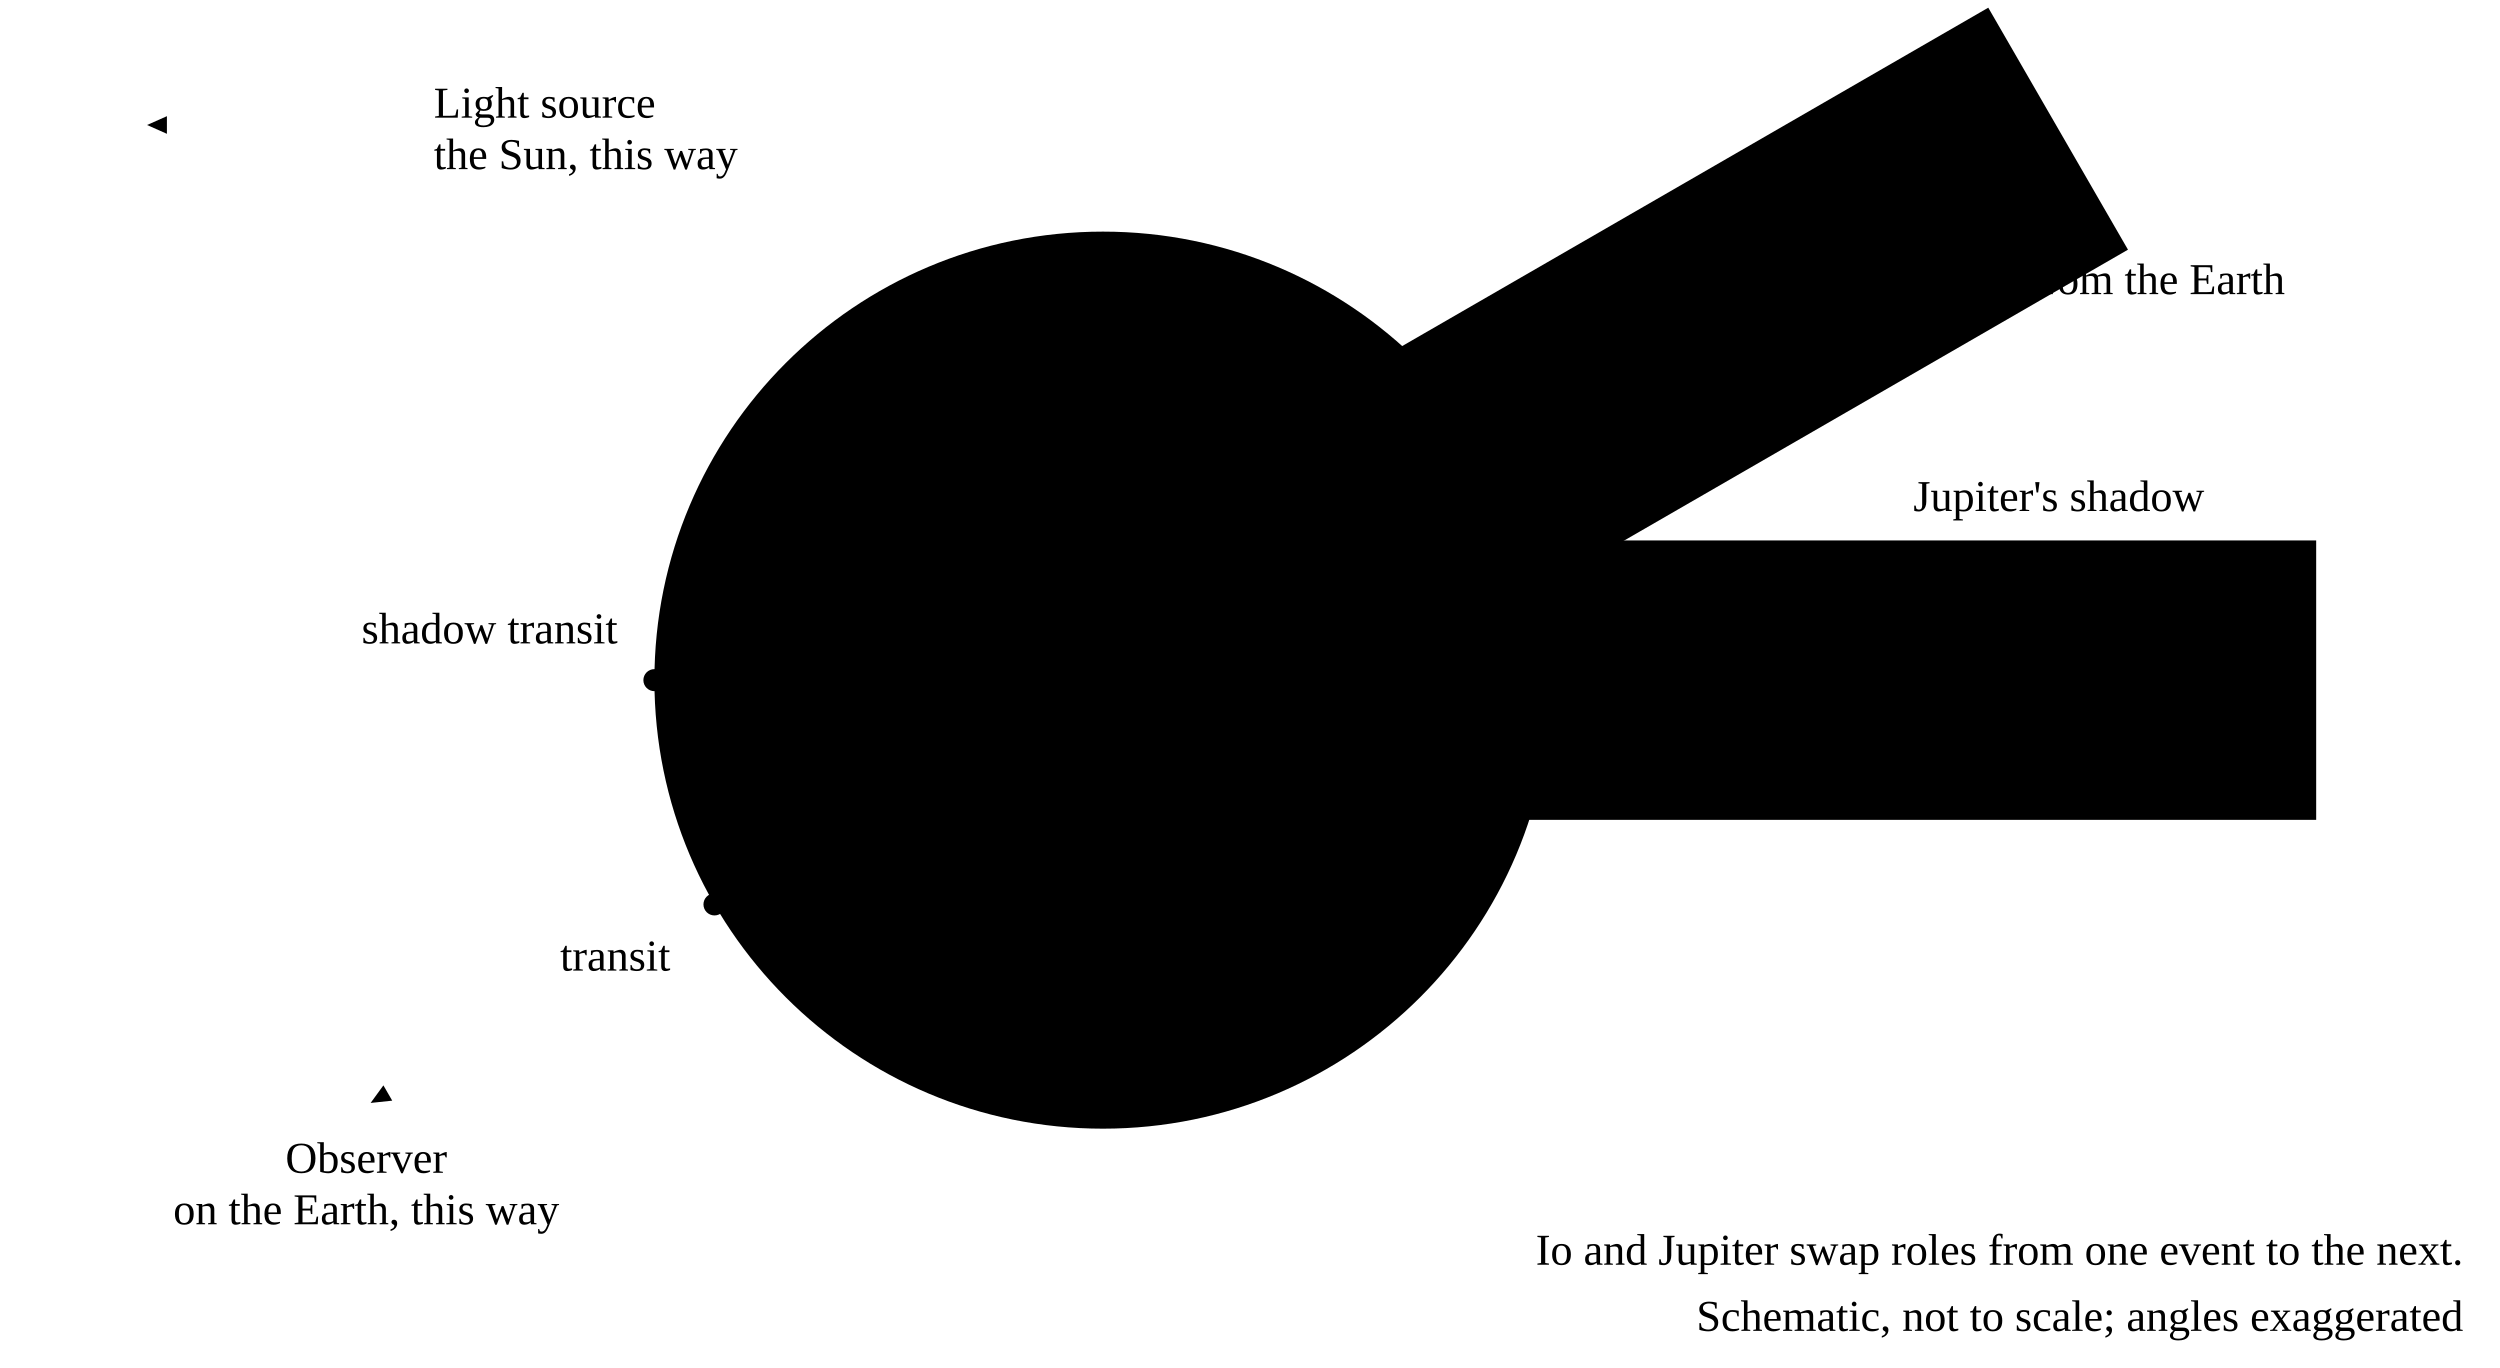
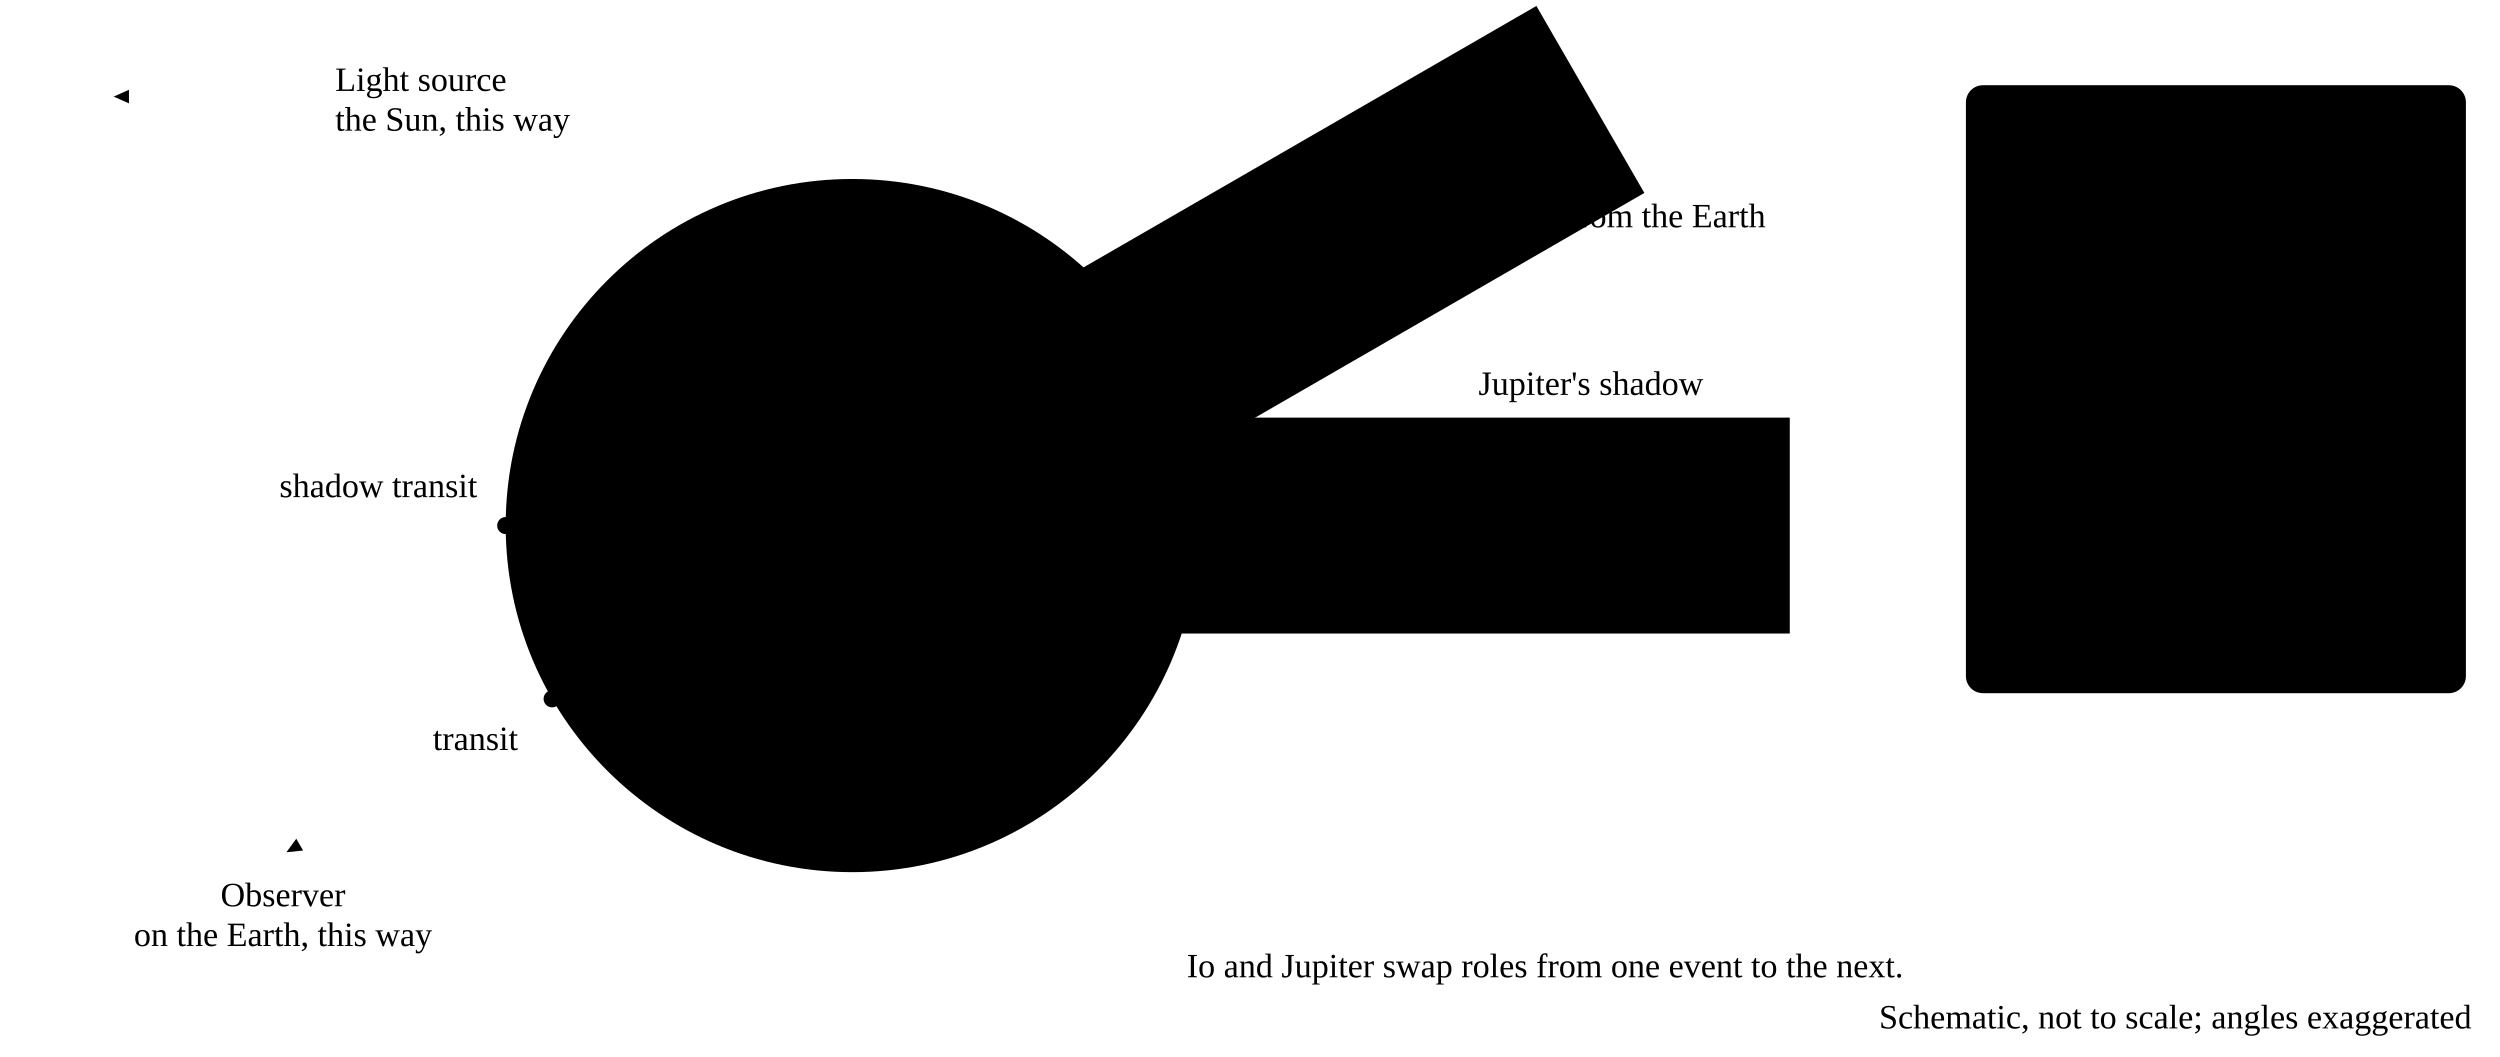
- <svg xmlns="http://www.w3.org/2000/svg" viewBox="0 0 680 372" role="img" class="figsvg">
+ <svg xmlns="http://www.w3.org/2000/svg" viewBox="0 0 880 372" role="img" class="figsvg">
  <defs>
    <marker id="arrow" viewBox="0 0 10 10" refX="9" refY="5" markerWidth="6" markerHeight="6" orient="auto-start-reverse">
      <path d="M 0 1 L 9 5 L 0 9 z" class="arrowhead" />
    </marker>
  </defs>
  <rect x="300" y="147" width="330" height="76" class="cone-deep" />
  <text x="560" y="139" text-anchor="middle" class="label-dim">Jupiter's shadow</text>
  <polygon points="319,217.91 578.81,67.91 540.81,2.09 281,152.09" class="cone" />
  <text x="515.87" y="80" text-anchor="start" class="label-dim">hidden from the Earth</text>
  <circle cx="300" cy="185" r="122" class="rule dashed" />
  <circle cx="300" cy="185" r="38" class="body" />
  <text x="300" y="183" text-anchor="middle" class="label">Jupiter</text>
  <text x="300" y="197" text-anchor="middle" class="label-dim">the planet</text>
  <line x1="110" y1="34" x2="40" y2="34" class="accent" marker-end="url(#arrow)" />
  <text x="118" y="32" text-anchor="start" class="label">Light source</text>
  <text x="118" y="46" text-anchor="start" class="label-dim">the Sun, this way</text>
  <line x1="170.1" y1="260" x2="100.81" y2="300" class="accent-2" marker-end="url(#arrow)" />
  <text x="99.62" y="319" text-anchor="middle" class="label">Observer</text>
  <text x="99.62" y="333" text-anchor="middle" class="label-dim">on the Earth, this way</text>
  <circle cx="178" cy="185" r="3" class="accent-2-fill" />
  <text x="168" y="175" text-anchor="end" class="label">shadow transit</text>
  <circle cx="194.34" cy="246" r="3" class="accent-2-fill" />
  <text x="182.34" y="264" text-anchor="end" class="label">transit</text>
  <circle cx="405.66" cy="124" r="3" class="accent-2-fill" />
  <text x="415.66" y="116" text-anchor="start" class="label">occultation</text>
  <circle cx="422" cy="185" r="3" class="accent-2-fill" />
  <text x="434" y="207" text-anchor="start" class="label">eclipse</text>
  <g transform="translate(422 185)">
    <circle cx="0" cy="0" r="8" class="body" />
    <circle cx="0" cy="0" r="8" class="rule" />
    <text x="0" y="-14" text-anchor="middle" class="label">Io</text>
    <animateMotion path="M0,0 A122,122 0 1 0 -244,0 A122,122 0 1 0 0,0" dur="14s" begin="indefinite" repeatCount="indefinite" />
  </g>
+   <rect x="692" y="30" width="176" height="214" rx="6" class="panel" />
+   <text x="780" y="50" text-anchor="middle" class="label">What the observer sees</text>
+   <text x="780" y="65" text-anchor="middle" class="label-dim">from the Earth</text>
+   <circle cx="780" cy="128" r="23.56" class="body" />
+   <circle cx="780" cy="128" r="2.6" class="silhouette-fill" opacity="0">
+     <animate attributeName="cx" values="780;780;780;780;780;780;780;780;780;780;780;780;780;780;780;780;780;780;780;780;780;780;780;780;780;780;780;780;780;780;780;780;780;780;780;780;780;780;780;780;780;780;780;780;780;780;780;780;780;780;780;780;780;780;780;780;780;780;780;780;780;780;780;780;780;780;756.49;757.35;758.85;760.75;762.98;765.48;768.22;771.19;774.4;777.85;781.6;785.71;790.4;796.63;796.63;796.63;796.63;796.63;796.63;796.63;796.63;796.63;796.63;796.63;796.63;796.63;796.63;796.63;796.63;796.63;796.63;796.63;796.63;796.63;796.63;796.63;796.63;796.63;796.63;796.63;796.63;796.63;796.63;796.63;796.63;796.63;796.63;796.63;796.63;796.63;796.63;796.63;796.63;796.63;796.63;796.63;796.63;796.63;796.63;796.63;796.63;796.63;796.63;796.63;796.63;796.63;796.63;796.63;796.63;796.63;796.63;796.63;796.63;796.63;796.63;796.63;796.63;796.63;796.63" keyTimes="0;0.01;0.01;0.02;0.03;0.03;0.04;0.05;0.06;0.06;0.07;0.08;0.08;0.09;0.1;0.1;0.11;0.12;0.12;0.13;0.14;0.15;0.15;0.16;0.17;0.17;0.18;0.19;0.19;0.2;0.21;0.22;0.22;0.23;0.24;0.24;0.25;0.26;0.26;0.27;0.28;0.28;0.29;0.3;0.31;0.31;0.32;0.33;0.33;0.34;0.35;0.35;0.36;0.37;0.38;0.38;0.39;0.4;0.4;0.41;0.42;0.42;0.43;0.44;0.44;0.45;0.46;0.47;0.47;0.48;0.49;0.49;0.5;0.51;0.51;0.52;0.53;0.53;0.54;0.55;0.56;0.56;0.57;0.58;0.58;0.59;0.6;0.6;0.61;0.62;0.62;0.63;0.64;0.65;0.65;0.66;0.67;0.67;0.68;0.69;0.69;0.7;0.71;0.72;0.72;0.73;0.74;0.74;0.75;0.76;0.76;0.77;0.78;0.78;0.79;0.8;0.81;0.81;0.82;0.83;0.83;0.84;0.85;0.85;0.86;0.87;0.88;0.88;0.89;0.9;0.9;0.91;0.92;0.92;0.93;0.94;0.94;0.95;0.96;0.97;0.97;0.98;0.99;0.99;1" dur="14s" begin="indefinite" repeatCount="indefinite" />
+     <animate attributeName="opacity" values="0;0;0;0;0;0;0;0;0;0;0;0;0;0;0;0;0;0;0;0;0;0;0;0;0;0;0;0;0;0;0;0;0;0;0;0;0;0;0;0;0;0;0;0;0;0;0;0;0;0;0;0;0;0;0;0;0;0;0;0;0;0;0;0;0;0;1;1;1;1;1;1;1;1;1;1;1;1;1;1;0;0;0;0;0;0;0;0;0;0;0;0;0;0;0;0;0;0;0;0;0;0;0;0;0;0;0;0;0;0;0;0;0;0;0;0;0;0;0;0;0;0;0;0;0;0;0;0;0;0;0;0;0;0;0;0;0;0;0;0;0;0;0;0;0" keyTimes="0;0.01;0.01;0.02;0.03;0.03;0.04;0.05;0.06;0.06;0.07;0.08;0.08;0.09;0.1;0.1;0.11;0.12;0.12;0.13;0.14;0.15;0.15;0.16;0.17;0.17;0.18;0.19;0.19;0.2;0.21;0.22;0.22;0.23;0.24;0.24;0.25;0.26;0.26;0.27;0.28;0.28;0.29;0.3;0.31;0.31;0.32;0.33;0.33;0.34;0.35;0.35;0.36;0.37;0.38;0.38;0.39;0.4;0.4;0.41;0.42;0.42;0.43;0.44;0.44;0.45;0.46;0.47;0.47;0.48;0.49;0.49;0.5;0.51;0.51;0.52;0.53;0.53;0.54;0.55;0.56;0.56;0.57;0.58;0.58;0.59;0.6;0.6;0.61;0.62;0.62;0.63;0.64;0.65;0.65;0.66;0.67;0.67;0.68;0.69;0.69;0.7;0.71;0.72;0.72;0.73;0.74;0.74;0.75;0.76;0.76;0.77;0.78;0.78;0.79;0.8;0.81;0.81;0.82;0.83;0.83;0.84;0.85;0.85;0.86;0.87;0.88;0.88;0.89;0.9;0.9;0.91;0.92;0.92;0.93;0.94;0.94;0.95;0.96;0.97;0.97;0.98;0.99;0.99;1" calcMode="discrete" dur="14s" begin="indefinite" repeatCount="indefinite" />
+   </circle>
+   <circle cx="817.82" cy="128" r="4.5" class="body" opacity="0">
+     <animate attributeName="cx" values="817.82;814.93;811.97;808.95;805.87;802.75;799.58;796.37;793.13;789.87;786.59;783.3;780;776.7;773.41;770.13;766.87;763.63;760.42;757.25;754.13;751.05;748.03;745.07;742.18;739.36;736.61;733.95;731.38;728.9;726.51;724.23;722.06;719.99;718.04;716.21;714.49;712.91;711.45;710.12;708.92;707.86;706.94;706.15;705.51;705.01;704.65;704.43;704.36;704.43;704.65;705.01;705.51;706.15;706.94;707.86;708.92;710.12;711.45;712.91;714.49;716.21;718.04;719.99;722.06;724.23;726.51;728.9;731.38;733.95;736.61;739.36;742.18;745.07;748.03;751.05;754.13;757.25;760.42;763.63;766.87;770.13;773.41;776.7;780;783.3;786.59;789.87;793.13;796.37;799.58;802.75;805.87;808.95;811.97;814.93;817.82;820.64;823.39;826.05;828.62;831.1;833.49;835.77;837.94;840.01;841.96;843.79;845.51;847.09;848.55;849.88;851.08;852.14;853.06;853.85;854.49;854.99;855.35;855.57;855.64;855.57;855.35;854.99;854.49;853.85;853.06;852.14;851.08;849.88;848.55;847.09;845.51;843.79;841.96;840.01;837.94;835.77;833.49;831.1;828.62;826.05;823.39;820.64;817.82" keyTimes="0;0.01;0.01;0.02;0.03;0.03;0.04;0.05;0.06;0.06;0.07;0.08;0.08;0.09;0.1;0.1;0.11;0.12;0.12;0.13;0.14;0.15;0.15;0.16;0.17;0.17;0.18;0.19;0.19;0.2;0.21;0.22;0.22;0.23;0.24;0.24;0.25;0.26;0.26;0.27;0.28;0.28;0.29;0.3;0.31;0.31;0.32;0.33;0.33;0.34;0.35;0.35;0.36;0.37;0.38;0.38;0.39;0.4;0.4;0.41;0.42;0.42;0.43;0.44;0.44;0.45;0.46;0.47;0.47;0.48;0.49;0.49;0.5;0.51;0.51;0.52;0.53;0.53;0.54;0.55;0.56;0.56;0.57;0.58;0.58;0.59;0.6;0.6;0.61;0.62;0.62;0.63;0.64;0.65;0.65;0.66;0.67;0.67;0.68;0.69;0.69;0.7;0.71;0.72;0.72;0.73;0.74;0.74;0.75;0.76;0.76;0.77;0.78;0.78;0.79;0.8;0.81;0.81;0.82;0.83;0.83;0.84;0.85;0.85;0.86;0.87;0.88;0.88;0.89;0.9;0.9;0.91;0.92;0.92;0.93;0.94;0.94;0.95;0.96;0.97;0.97;0.98;0.99;0.99;1" dur="14s" begin="indefinite" repeatCount="indefinite" />
+     <animate attributeName="opacity" values="0;0;0;0;0;0;0;0;0;0;0;0;0;0;0;0;0;0;0;0;1;1;1;1;1;1;1;1;1;1;1;1;1;1;1;1;1;1;1;1;1;1;1;1;1;1;1;1;1;1;1;1;1;1;1;1;1;1;1;1;1;1;1;1;1;1;1;1;1;1;1;1;1;1;1;1;1;1;1;1;1;1;1;1;1;1;1;1;1;1;1;1;1;1;1;1;1;1;1;1;1;1;1;1;1;1;1;1;1;1;1;1;1;1;1;1;1;1;1;1;1;1;1;1;1;1;1;1;1;1;1;1;1;1;1;1;1;0;0;0;0;0;0;0;0" keyTimes="0;0.01;0.01;0.02;0.03;0.03;0.04;0.05;0.06;0.06;0.07;0.08;0.08;0.09;0.1;0.1;0.11;0.12;0.12;0.13;0.14;0.15;0.15;0.16;0.17;0.17;0.18;0.19;0.19;0.2;0.21;0.22;0.22;0.23;0.24;0.24;0.25;0.26;0.26;0.27;0.28;0.28;0.29;0.3;0.31;0.31;0.32;0.33;0.33;0.34;0.35;0.35;0.36;0.37;0.38;0.38;0.39;0.4;0.4;0.41;0.42;0.42;0.43;0.44;0.44;0.45;0.46;0.47;0.47;0.48;0.49;0.49;0.5;0.51;0.51;0.52;0.53;0.53;0.54;0.55;0.56;0.56;0.57;0.58;0.58;0.59;0.6;0.6;0.61;0.62;0.62;0.63;0.64;0.65;0.65;0.66;0.67;0.67;0.68;0.69;0.69;0.7;0.71;0.72;0.72;0.73;0.74;0.74;0.75;0.76;0.76;0.77;0.78;0.78;0.79;0.8;0.81;0.81;0.82;0.83;0.83;0.84;0.85;0.85;0.86;0.87;0.88;0.88;0.89;0.9;0.9;0.91;0.92;0.92;0.93;0.94;0.94;0.95;0.96;0.97;0.97;0.98;0.99;0.99;1" calcMode="discrete" dur="14s" begin="indefinite" repeatCount="indefinite" />
+   </circle>
+   <circle cx="817.82" cy="128" r="4.5" class="silhouette-fill" opacity="1">
+     <animate attributeName="cx" values="817.82;814.93;811.97;808.95;805.87;802.75;799.58;796.37;793.13;789.87;786.59;783.3;780;776.7;773.41;770.13;766.87;763.63;760.42;757.25;754.13;751.05;748.03;745.07;742.18;739.36;736.61;733.95;731.38;728.9;726.51;724.23;722.06;719.99;718.04;716.21;714.49;712.91;711.45;710.12;708.92;707.86;706.94;706.15;705.51;705.01;704.65;704.43;704.36;704.43;704.65;705.01;705.51;706.15;706.94;707.86;708.92;710.12;711.45;712.91;714.49;716.21;718.04;719.99;722.06;724.23;726.51;728.9;731.38;733.95;736.61;739.36;742.18;745.07;748.03;751.05;754.13;757.25;760.42;763.63;766.87;770.13;773.41;776.7;780;783.3;786.59;789.87;793.13;796.37;799.58;802.75;805.87;808.95;811.97;814.93;817.82;820.64;823.39;826.05;828.62;831.1;833.49;835.77;837.94;840.01;841.96;843.79;845.51;847.09;848.55;849.88;851.08;852.14;853.06;853.85;854.49;854.99;855.35;855.57;855.64;855.57;855.35;854.99;854.49;853.85;853.06;852.14;851.08;849.88;848.55;847.09;845.51;843.79;841.96;840.01;837.94;835.77;833.49;831.1;828.62;826.05;823.39;820.64;817.82" keyTimes="0;0.01;0.01;0.02;0.03;0.03;0.04;0.05;0.06;0.06;0.07;0.08;0.08;0.09;0.1;0.1;0.11;0.12;0.12;0.13;0.14;0.15;0.15;0.16;0.17;0.17;0.18;0.19;0.19;0.2;0.21;0.22;0.22;0.23;0.24;0.24;0.25;0.26;0.26;0.27;0.28;0.28;0.29;0.3;0.31;0.31;0.32;0.33;0.33;0.34;0.35;0.35;0.36;0.37;0.38;0.38;0.39;0.4;0.4;0.41;0.42;0.42;0.43;0.44;0.44;0.45;0.46;0.47;0.47;0.48;0.49;0.49;0.5;0.51;0.51;0.52;0.53;0.53;0.54;0.55;0.56;0.56;0.57;0.58;0.58;0.59;0.6;0.6;0.61;0.62;0.62;0.63;0.64;0.65;0.65;0.66;0.67;0.67;0.68;0.69;0.69;0.7;0.71;0.72;0.72;0.73;0.74;0.74;0.75;0.76;0.76;0.77;0.78;0.78;0.79;0.8;0.81;0.81;0.82;0.83;0.83;0.84;0.85;0.85;0.86;0.87;0.88;0.88;0.89;0.9;0.9;0.91;0.92;0.92;0.93;0.94;0.94;0.95;0.96;0.97;0.97;0.98;0.99;0.99;1" dur="14s" begin="indefinite" repeatCount="indefinite" />
+     <animate attributeName="opacity" values="1;1;1;1;1;0;0;0;0;0;0;0;0;0;0;0;0;0;0;0;0;0;0;0;0;0;0;0;0;0;0;0;0;0;0;0;0;0;0;0;0;0;0;0;0;0;0;0;0;0;0;0;0;0;0;0;0;0;0;0;0;0;0;0;0;0;0;0;0;0;0;0;0;0;0;0;0;0;0;0;0;0;0;0;0;0;0;0;0;0;0;0;0;0;0;0;0;0;0;0;0;0;0;0;0;0;0;0;0;0;0;0;0;0;0;0;0;0;0;0;0;0;0;0;0;0;0;0;0;0;0;0;0;0;0;0;0;1;1;1;1;1;1;1;1" keyTimes="0;0.01;0.01;0.02;0.03;0.03;0.04;0.05;0.06;0.06;0.07;0.08;0.08;0.09;0.1;0.1;0.11;0.12;0.12;0.13;0.14;0.15;0.15;0.16;0.17;0.17;0.18;0.19;0.19;0.2;0.21;0.22;0.22;0.23;0.24;0.24;0.25;0.26;0.26;0.27;0.28;0.28;0.29;0.3;0.31;0.31;0.32;0.33;0.33;0.34;0.35;0.35;0.36;0.37;0.38;0.38;0.39;0.4;0.4;0.41;0.42;0.42;0.43;0.44;0.44;0.45;0.46;0.47;0.47;0.48;0.49;0.49;0.5;0.51;0.51;0.52;0.53;0.53;0.54;0.55;0.56;0.56;0.57;0.58;0.58;0.59;0.6;0.6;0.61;0.62;0.62;0.63;0.64;0.65;0.65;0.66;0.67;0.67;0.68;0.69;0.69;0.7;0.71;0.72;0.72;0.73;0.74;0.74;0.75;0.76;0.76;0.77;0.78;0.78;0.79;0.8;0.81;0.81;0.82;0.83;0.83;0.84;0.85;0.85;0.86;0.87;0.88;0.88;0.89;0.9;0.9;0.91;0.92;0.92;0.93;0.94;0.94;0.95;0.96;0.97;0.97;0.98;0.99;0.99;1" calcMode="discrete" dur="14s" begin="indefinite" repeatCount="indefinite" />
+   </circle>
+   <g opacity="0.3">
+     <animate attributeName="opacity" values="0.3;0.3;0.3;0.3;0.3;0.3;0.3;0.3;0.3;0.3;0.3;0.3;0.3;0.3;0.3;0.3;0.3;0.3;0.3;0.3;0.3;0.3;0.3;0.3;0.3;0.3;0.3;0.3;0.3;0.3;0.3;0.3;0.3;0.3;0.3;0.3;0.3;0.3;0.3;0.3;0.3;0.3;0.3;0.3;0.3;0.3;0.3;0.3;0.3;0.3;0.3;0.3;0.3;0.3;0.3;0.3;0.3;0.3;0.3;0.3;0.3;0.3;0.3;0.3;0.3;0.3;0.3;0.3;0.3;0.3;0.3;0.3;0.3;0.3;0.3;0.3;0.3;1;1;1;1;1;1;1;1;1;1;1;1;1;1;1;0.3;0.3;0.3;0.3;0.3;0.3;0.3;0.3;0.3;0.3;0.3;0.3;0.3;0.3;0.3;0.3;0.3;0.3;0.3;0.3;0.3;0.3;0.3;0.3;0.3;0.3;0.3;0.3;0.3;0.3;0.3;0.3;0.3;0.3;0.3;0.3;0.3;0.3;0.3;0.3;0.3;0.3;0.3;0.3;0.3;0.3;0.3;0.3;0.3;0.3;0.3;0.3;0.3" keyTimes="0;0.01;0.01;0.02;0.03;0.03;0.04;0.05;0.06;0.06;0.07;0.08;0.08;0.09;0.1;0.1;0.11;0.12;0.12;0.13;0.14;0.15;0.15;0.16;0.17;0.17;0.18;0.19;0.19;0.2;0.21;0.22;0.22;0.23;0.24;0.24;0.25;0.26;0.26;0.27;0.28;0.28;0.29;0.3;0.31;0.31;0.32;0.33;0.33;0.34;0.35;0.35;0.36;0.37;0.38;0.38;0.39;0.4;0.4;0.41;0.42;0.42;0.43;0.44;0.44;0.45;0.46;0.47;0.47;0.48;0.49;0.49;0.5;0.51;0.51;0.52;0.53;0.53;0.54;0.55;0.56;0.56;0.57;0.58;0.58;0.59;0.6;0.6;0.61;0.62;0.62;0.63;0.64;0.65;0.65;0.66;0.67;0.67;0.68;0.69;0.69;0.7;0.71;0.72;0.72;0.73;0.74;0.74;0.75;0.76;0.76;0.77;0.78;0.78;0.79;0.8;0.81;0.81;0.82;0.83;0.83;0.84;0.85;0.85;0.86;0.87;0.88;0.88;0.89;0.9;0.9;0.91;0.92;0.92;0.93;0.94;0.94;0.95;0.96;0.97;0.97;0.98;0.99;0.99;1" calcMode="discrete" dur="14s" begin="indefinite" repeatCount="indefinite" />
+     <text x="780" y="162" text-anchor="middle" class="view-event label">transit</text>
+   </g>
+   <g opacity="0.3">
+     <animate attributeName="opacity" values="0.3;0.3;0.3;0.3;0.3;0.3;0.3;0.3;0.3;0.3;0.3;0.3;0.3;0.3;0.3;0.3;0.3;0.3;0.3;0.3;0.3;0.3;0.3;0.3;0.3;0.3;0.3;0.3;0.3;0.3;0.3;0.3;0.3;0.3;0.3;0.3;0.3;0.3;0.3;0.3;0.3;0.3;0.3;0.3;0.3;0.3;0.3;0.3;0.3;0.3;0.3;0.3;0.3;0.3;0.3;0.3;0.3;0.3;0.3;0.3;0.3;0.3;0.3;0.3;0.3;0.3;1;1;1;1;1;1;1;1;1;1;1;1;1;1;0.3;0.3;0.3;0.3;0.3;0.3;0.3;0.3;0.3;0.3;0.3;0.3;0.3;0.3;0.3;0.3;0.3;0.3;0.3;0.3;0.3;0.3;0.3;0.3;0.3;0.3;0.3;0.3;0.3;0.3;0.3;0.3;0.3;0.3;0.3;0.3;0.3;0.3;0.3;0.3;0.3;0.3;0.3;0.3;0.3;0.3;0.3;0.3;0.3;0.3;0.3;0.3;0.3;0.3;0.3;0.3;0.3;0.3;0.3;0.3;0.3;0.3;0.3;0.3;0.3" keyTimes="0;0.01;0.01;0.02;0.03;0.03;0.04;0.05;0.06;0.06;0.07;0.08;0.08;0.09;0.1;0.1;0.11;0.12;0.12;0.13;0.14;0.15;0.15;0.16;0.17;0.17;0.18;0.19;0.19;0.2;0.21;0.22;0.22;0.23;0.24;0.24;0.25;0.26;0.26;0.27;0.28;0.28;0.29;0.3;0.31;0.31;0.32;0.33;0.33;0.34;0.35;0.35;0.36;0.37;0.38;0.38;0.39;0.4;0.4;0.41;0.42;0.42;0.43;0.44;0.44;0.45;0.46;0.47;0.47;0.48;0.49;0.49;0.5;0.51;0.51;0.52;0.53;0.53;0.54;0.55;0.56;0.56;0.57;0.58;0.58;0.59;0.6;0.6;0.61;0.62;0.62;0.63;0.64;0.65;0.65;0.66;0.67;0.67;0.68;0.69;0.69;0.7;0.71;0.72;0.72;0.73;0.74;0.74;0.75;0.76;0.76;0.77;0.78;0.78;0.79;0.8;0.81;0.81;0.82;0.83;0.83;0.84;0.85;0.85;0.86;0.87;0.88;0.88;0.89;0.9;0.9;0.91;0.92;0.92;0.93;0.94;0.94;0.95;0.96;0.97;0.97;0.98;0.99;0.99;1" calcMode="discrete" dur="14s" begin="indefinite" repeatCount="indefinite" />
+     <text x="780" y="180" text-anchor="middle" class="view-event label">shadow transit</text>
+   </g>
+   <g opacity="0.3">
+     <animate attributeName="opacity" values="0.3;0.3;0.3;0.3;0.3;1;1;1;1;1;1;1;1;1;1;1;1;1;1;1;0.3;0.3;0.3;0.3;0.3;0.3;0.3;0.3;0.3;0.3;0.3;0.3;0.3;0.3;0.3;0.3;0.3;0.3;0.3;0.3;0.3;0.3;0.3;0.3;0.3;0.3;0.3;0.3;0.3;0.3;0.3;0.3;0.3;0.3;0.3;0.3;0.3;0.3;0.3;0.3;0.3;0.3;0.3;0.3;0.3;0.3;0.3;0.3;0.3;0.3;0.3;0.3;0.3;0.3;0.3;0.3;0.3;0.3;0.3;0.3;0.3;0.3;0.3;0.3;0.3;0.3;0.3;0.3;0.3;0.3;0.3;0.3;0.3;0.3;0.3;0.3;0.3;0.3;0.3;0.3;0.3;0.3;0.3;0.3;0.3;0.3;0.3;0.3;0.3;0.3;0.3;0.3;0.3;0.3;0.3;0.3;0.3;0.3;0.3;0.3;0.3;0.3;0.3;0.3;0.3;0.3;0.3;0.3;0.3;0.3;0.3;0.3;0.3;0.3;0.3;0.3;0.3;0.3;0.3;0.3;0.3;0.3;0.3;0.3;0.3" keyTimes="0;0.01;0.01;0.02;0.03;0.03;0.04;0.05;0.06;0.06;0.07;0.08;0.08;0.09;0.1;0.1;0.11;0.12;0.12;0.13;0.14;0.15;0.15;0.16;0.17;0.17;0.18;0.19;0.19;0.2;0.21;0.22;0.22;0.23;0.24;0.24;0.25;0.26;0.26;0.27;0.28;0.28;0.29;0.3;0.31;0.31;0.32;0.33;0.33;0.34;0.35;0.35;0.36;0.37;0.38;0.38;0.39;0.4;0.4;0.41;0.42;0.42;0.43;0.44;0.44;0.45;0.46;0.47;0.47;0.48;0.49;0.49;0.5;0.51;0.51;0.52;0.53;0.53;0.54;0.55;0.56;0.56;0.57;0.58;0.58;0.59;0.6;0.6;0.61;0.62;0.62;0.63;0.64;0.65;0.65;0.66;0.67;0.67;0.68;0.69;0.69;0.7;0.71;0.72;0.72;0.73;0.74;0.74;0.75;0.76;0.76;0.77;0.78;0.78;0.79;0.8;0.81;0.81;0.82;0.83;0.83;0.84;0.85;0.85;0.86;0.87;0.88;0.88;0.89;0.9;0.9;0.91;0.92;0.92;0.93;0.94;0.94;0.95;0.96;0.97;0.97;0.98;0.99;0.99;1" calcMode="discrete" dur="14s" begin="indefinite" repeatCount="indefinite" />
+     <text x="780" y="198" text-anchor="middle" class="view-event label">occultation</text>
+   </g>
+   <g opacity="1">
+     <animate attributeName="opacity" values="1;1;1;1;1;0.3;0.3;0.3;0.3;0.3;0.3;0.3;0.3;0.3;0.3;0.3;0.3;0.3;0.3;0.3;0.3;0.3;0.3;0.3;0.3;0.3;0.3;0.3;0.3;0.3;0.3;0.3;0.3;0.3;0.3;0.3;0.3;0.3;0.3;0.3;0.3;0.3;0.3;0.3;0.3;0.3;0.3;0.3;0.3;0.3;0.3;0.3;0.3;0.3;0.3;0.3;0.3;0.3;0.3;0.3;0.3;0.3;0.3;0.3;0.3;0.3;0.3;0.3;0.3;0.3;0.3;0.3;0.3;0.3;0.3;0.3;0.3;0.3;0.3;0.3;0.3;0.3;0.3;0.3;0.3;0.3;0.3;0.3;0.3;0.3;0.3;0.3;0.3;0.3;0.3;0.3;0.3;0.3;0.3;0.3;0.3;0.3;0.3;0.3;0.3;0.3;0.3;0.3;0.3;0.3;0.3;0.3;0.3;0.3;0.3;0.3;0.3;0.3;0.3;0.3;0.3;0.3;0.3;0.3;0.3;0.3;0.3;0.3;0.3;0.3;0.3;0.3;0.3;0.3;0.3;0.3;0.3;1;1;1;1;1;1;1;1" keyTimes="0;0.01;0.01;0.02;0.03;0.03;0.04;0.05;0.06;0.06;0.07;0.08;0.08;0.09;0.1;0.1;0.11;0.12;0.12;0.13;0.14;0.15;0.15;0.16;0.17;0.17;0.18;0.19;0.19;0.2;0.21;0.22;0.22;0.23;0.24;0.24;0.25;0.26;0.26;0.27;0.28;0.28;0.29;0.3;0.31;0.31;0.32;0.33;0.33;0.34;0.35;0.35;0.36;0.37;0.38;0.38;0.39;0.4;0.4;0.41;0.42;0.42;0.43;0.44;0.44;0.45;0.46;0.47;0.47;0.48;0.49;0.49;0.5;0.51;0.51;0.52;0.53;0.53;0.54;0.55;0.56;0.56;0.57;0.58;0.58;0.59;0.6;0.6;0.61;0.62;0.62;0.63;0.64;0.65;0.65;0.66;0.67;0.67;0.68;0.69;0.69;0.7;0.71;0.72;0.72;0.73;0.74;0.74;0.75;0.76;0.76;0.77;0.78;0.78;0.79;0.8;0.81;0.81;0.82;0.83;0.83;0.84;0.85;0.85;0.86;0.87;0.88;0.88;0.89;0.9;0.9;0.91;0.92;0.92;0.93;0.94;0.94;0.95;0.96;0.97;0.97;0.98;0.99;0.99;1" calcMode="discrete" dur="14s" begin="indefinite" repeatCount="indefinite" />
+     <text x="780" y="216" text-anchor="middle" class="view-event label">eclipse</text>
+   </g>
  <text x="670" y="344" text-anchor="end" class="label-dim">Io and Jupiter swap roles from one event to the next.</text>
-   <text x="670" y="362" text-anchor="end" class="label-dim">Schematic, not to scale; angles exaggerated</text>
+   <text x="870" y="362" text-anchor="end" class="label-dim">Schematic, not to scale; angles exaggerated</text>
</svg>
